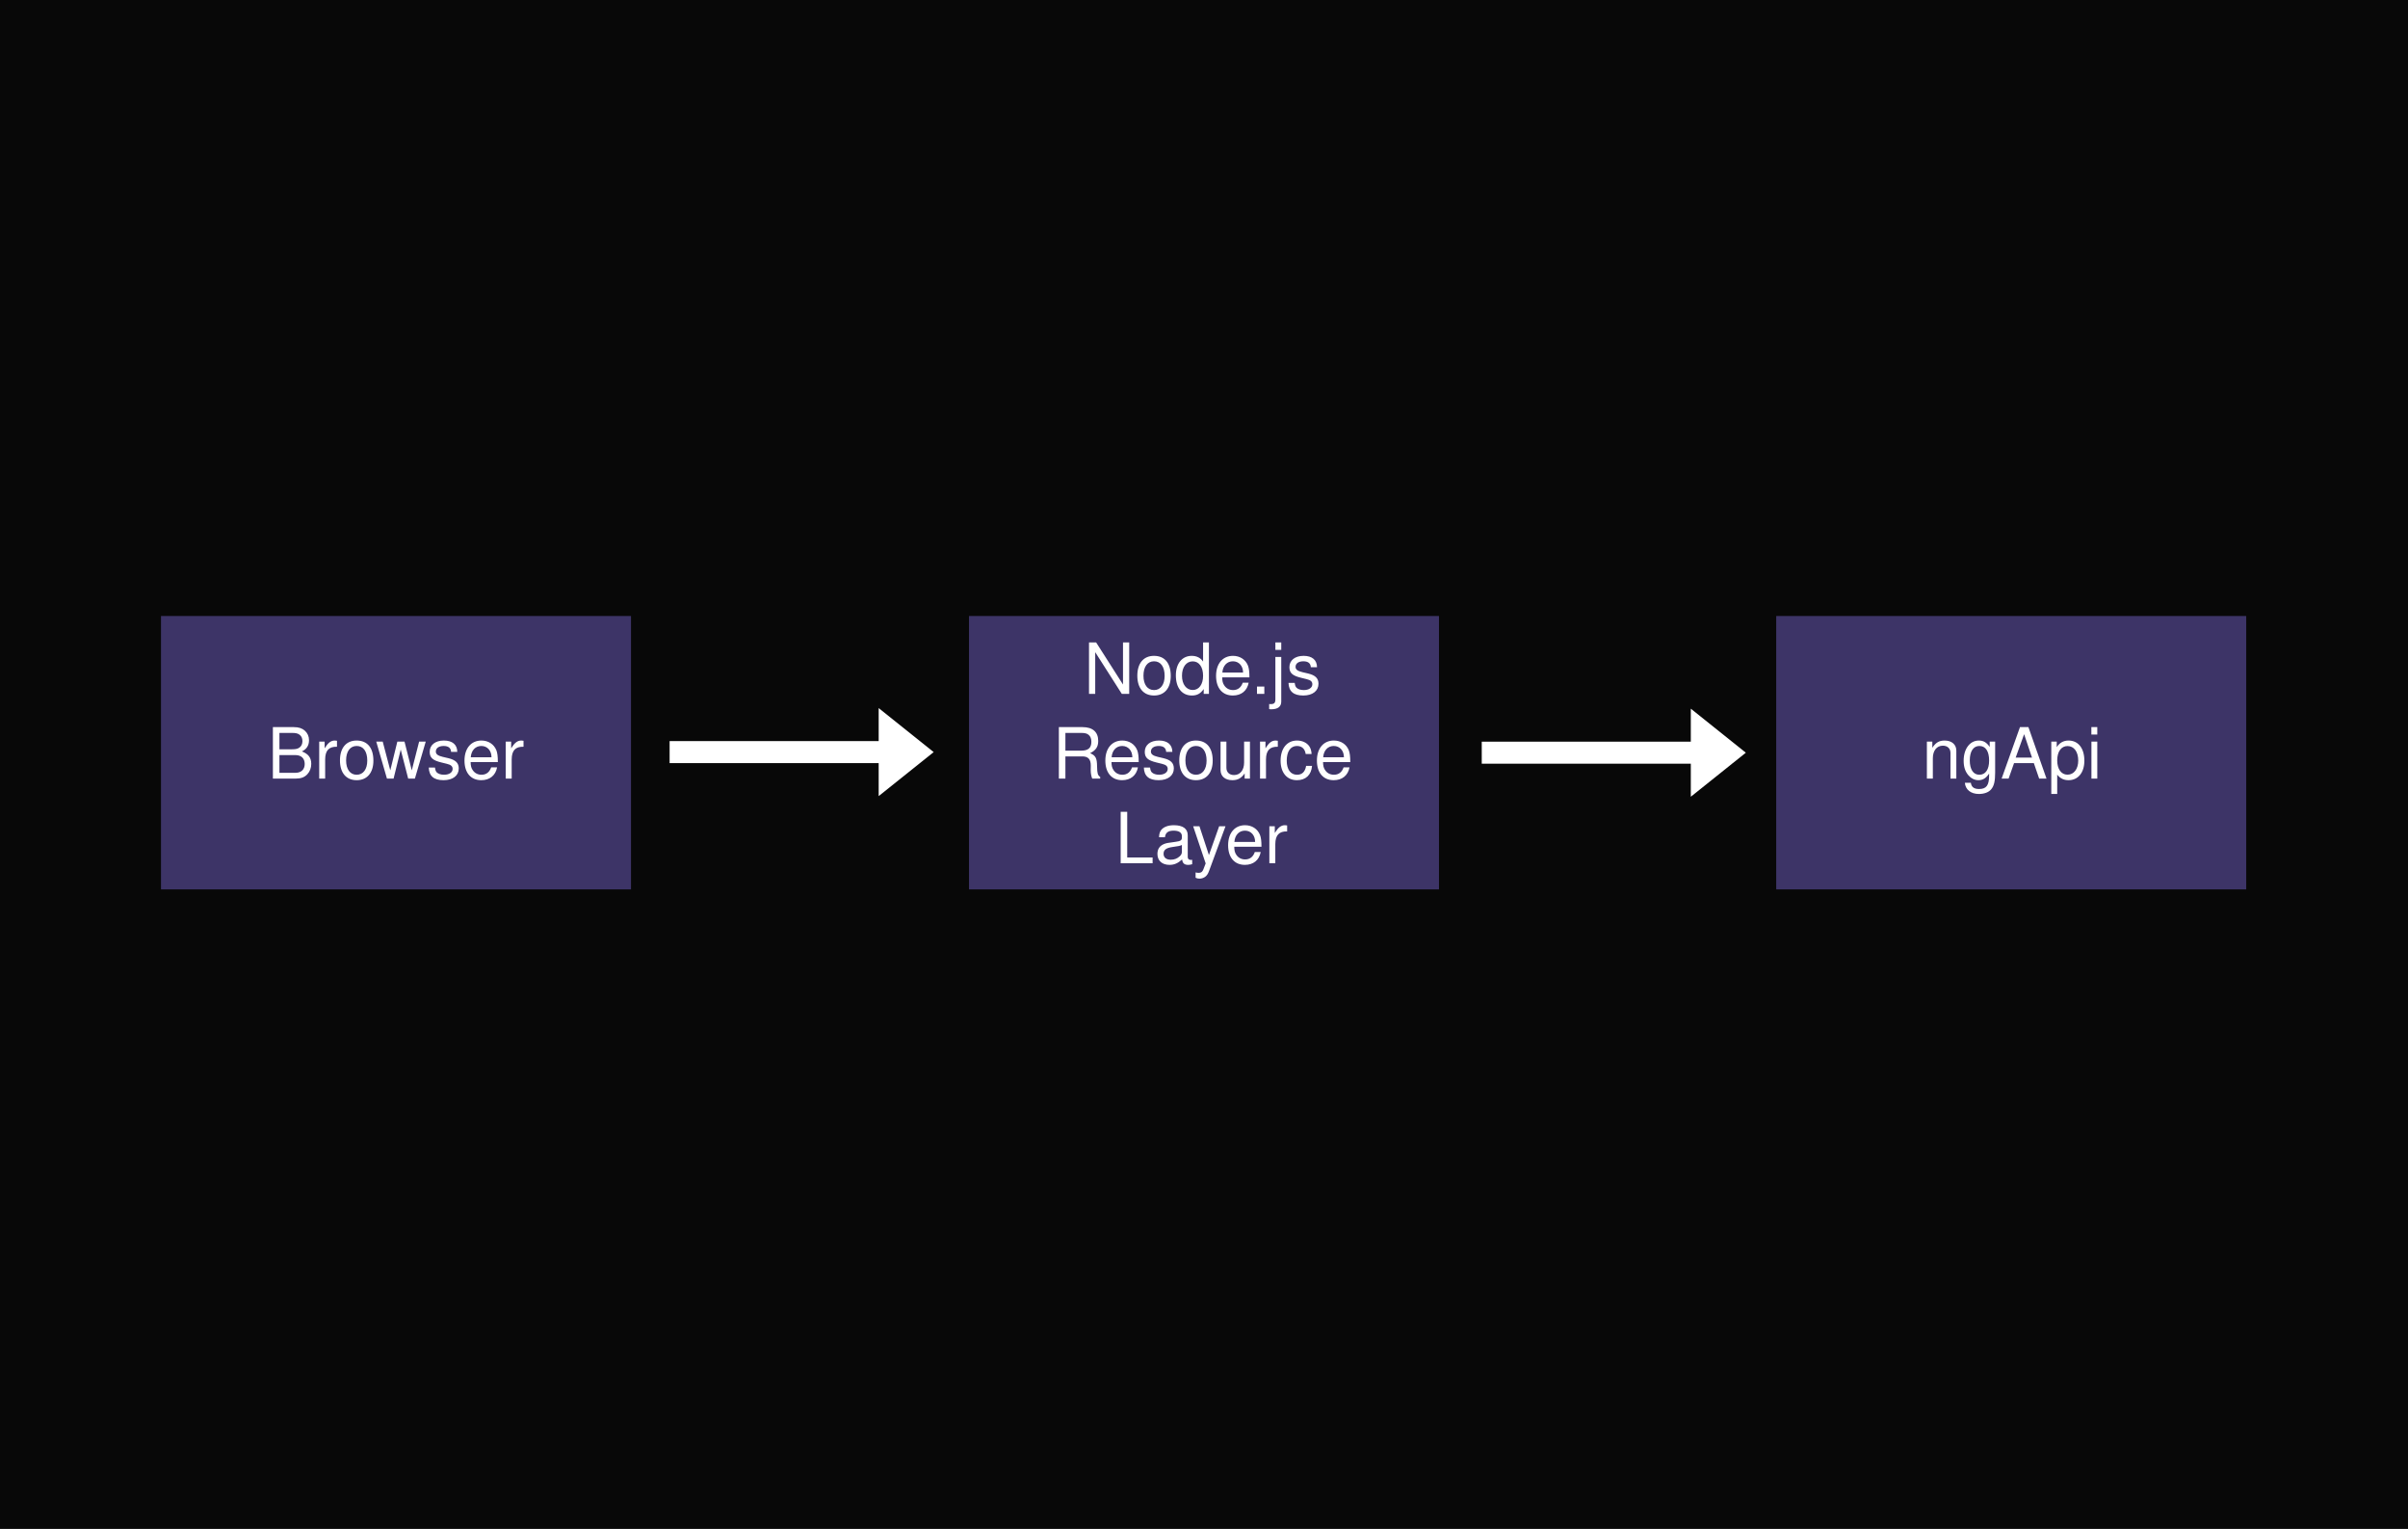
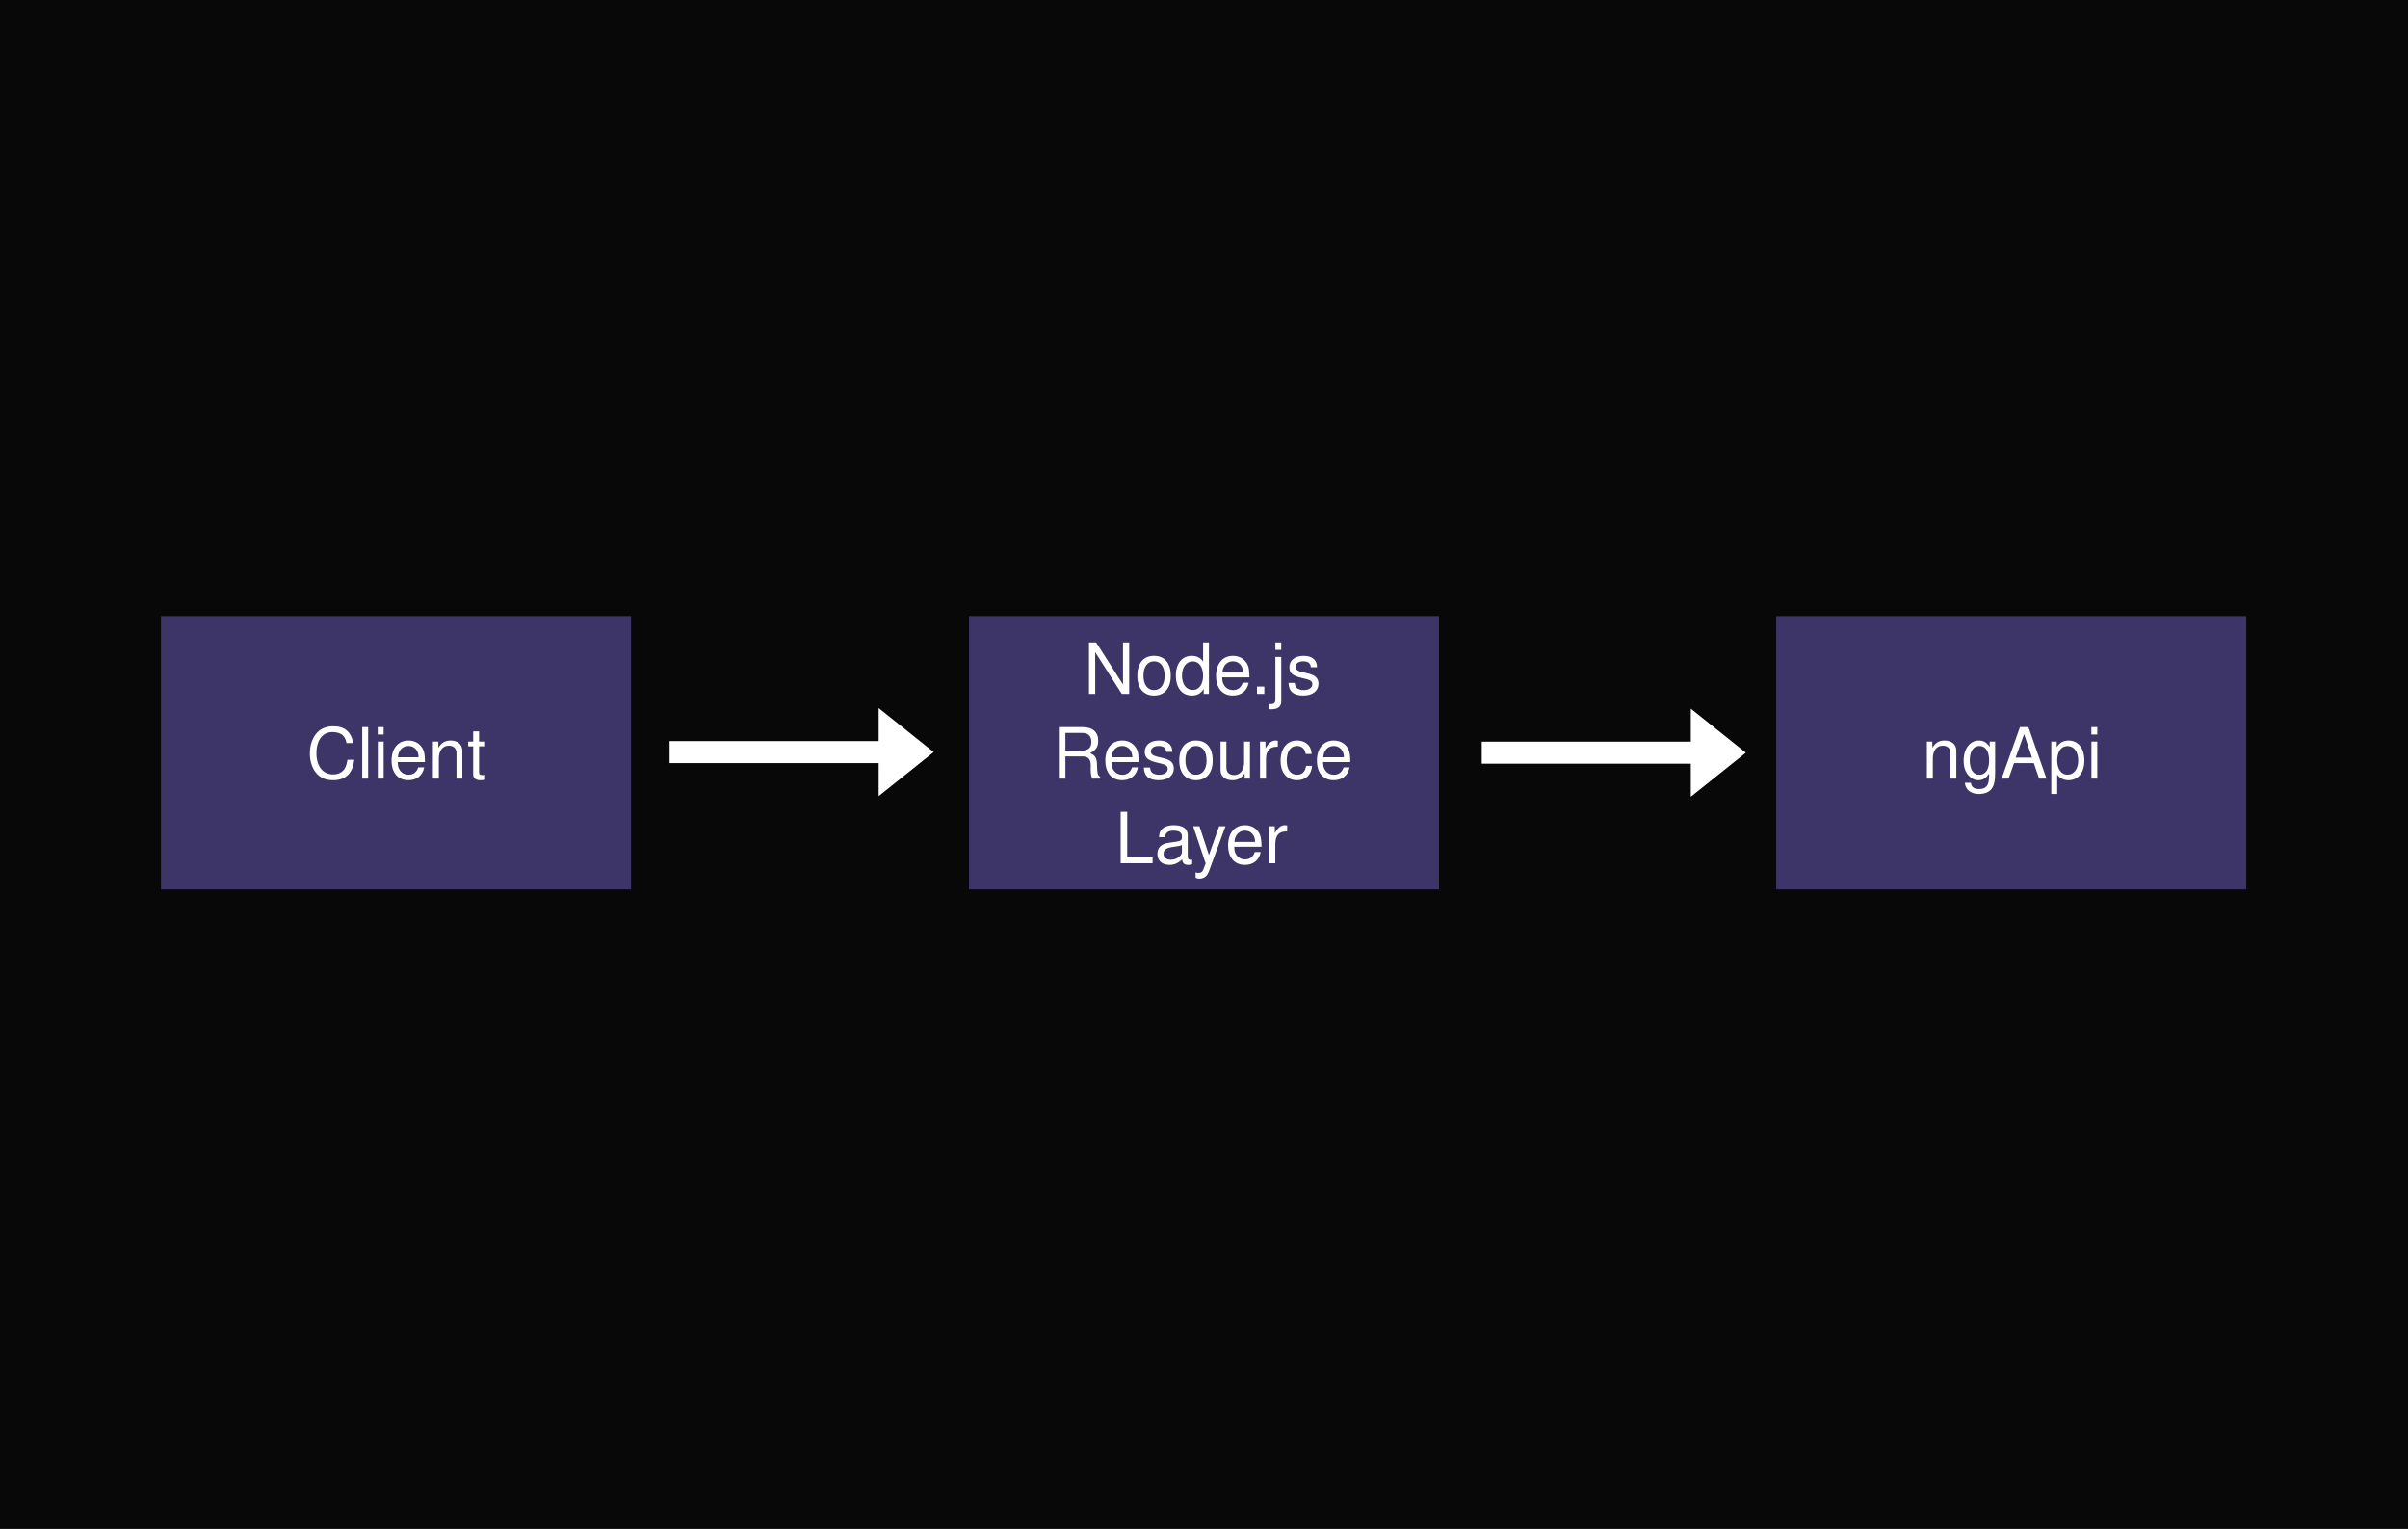
<svg xmlns="http://www.w3.org/2000/svg" width="1024px" height="650px" viewBox="0 0 1024 650" version="1.1">
  <g id="Page-1" stroke="none" stroke-width="1" fill="none" fill-rule="evenodd">
    <g id="web-today">
      <polygon id="Path" fill="#080808" points="0 0 1024 0 1024 650 0 650" />
      <polygon id="Path" fill="#3D3467" points="68.462 261.886 268.332 261.886 268.332 378.114 68.462 378.114" />
      <polygon id="Path" fill="#FFFFFF" points="284.754 315.067 284.754 324.424 373.654 324.424 373.654 338.461 397.049 319.745 373.654 301.029 373.654 315.067" />
      <polygon id="Path" fill="#3D3467" points="412.065 261.886 611.935 261.886 611.935 378.114 412.065 378.114" />
      <text id="Node.js-Resource-Lay" fill="#FFFFFF" fill-rule="nonzero" font-family="Helvetica" font-size="30" font-weight="normal">
        <tspan x="460.822" y="295">Node.js</tspan>
        <tspan x="447.485" y="331">Resource</tspan>
        <tspan x="474.16" y="367">Layer</tspan>
      </text>
-       <text id="Browser" fill="#FFFFFF" fill-rule="nonzero" font-family="Helvetica" font-size="30" font-weight="normal">
-         <tspan x="113.67" y="331">Browser</tspan>
+       <text id="Client" fill="#FFFFFF" fill-rule="nonzero" font-family="Helvetica" font-size="30" font-weight="normal">
+         <tspan x="130.332" y="331">Client</tspan>
      </text>
      <polygon id="Path" fill="#3D3467" points="755.335 261.886 955.205 261.886 955.205 378.114 755.335 378.114" />
      <polygon id="Path" fill="#FFFFFF" points="630.114 315.322 630.114 324.679 719.014 324.679 719.014 338.716 742.409 320 719.014 301.284 719.014 315.322" />
      <text id="ngApi" fill="#FFFFFF" fill-rule="nonzero" font-family="Helvetica" font-size="30" font-weight="normal">
        <tspan x="817.318" y="331">ngApi</tspan>
      </text>
    </g>
  </g>
</svg>
